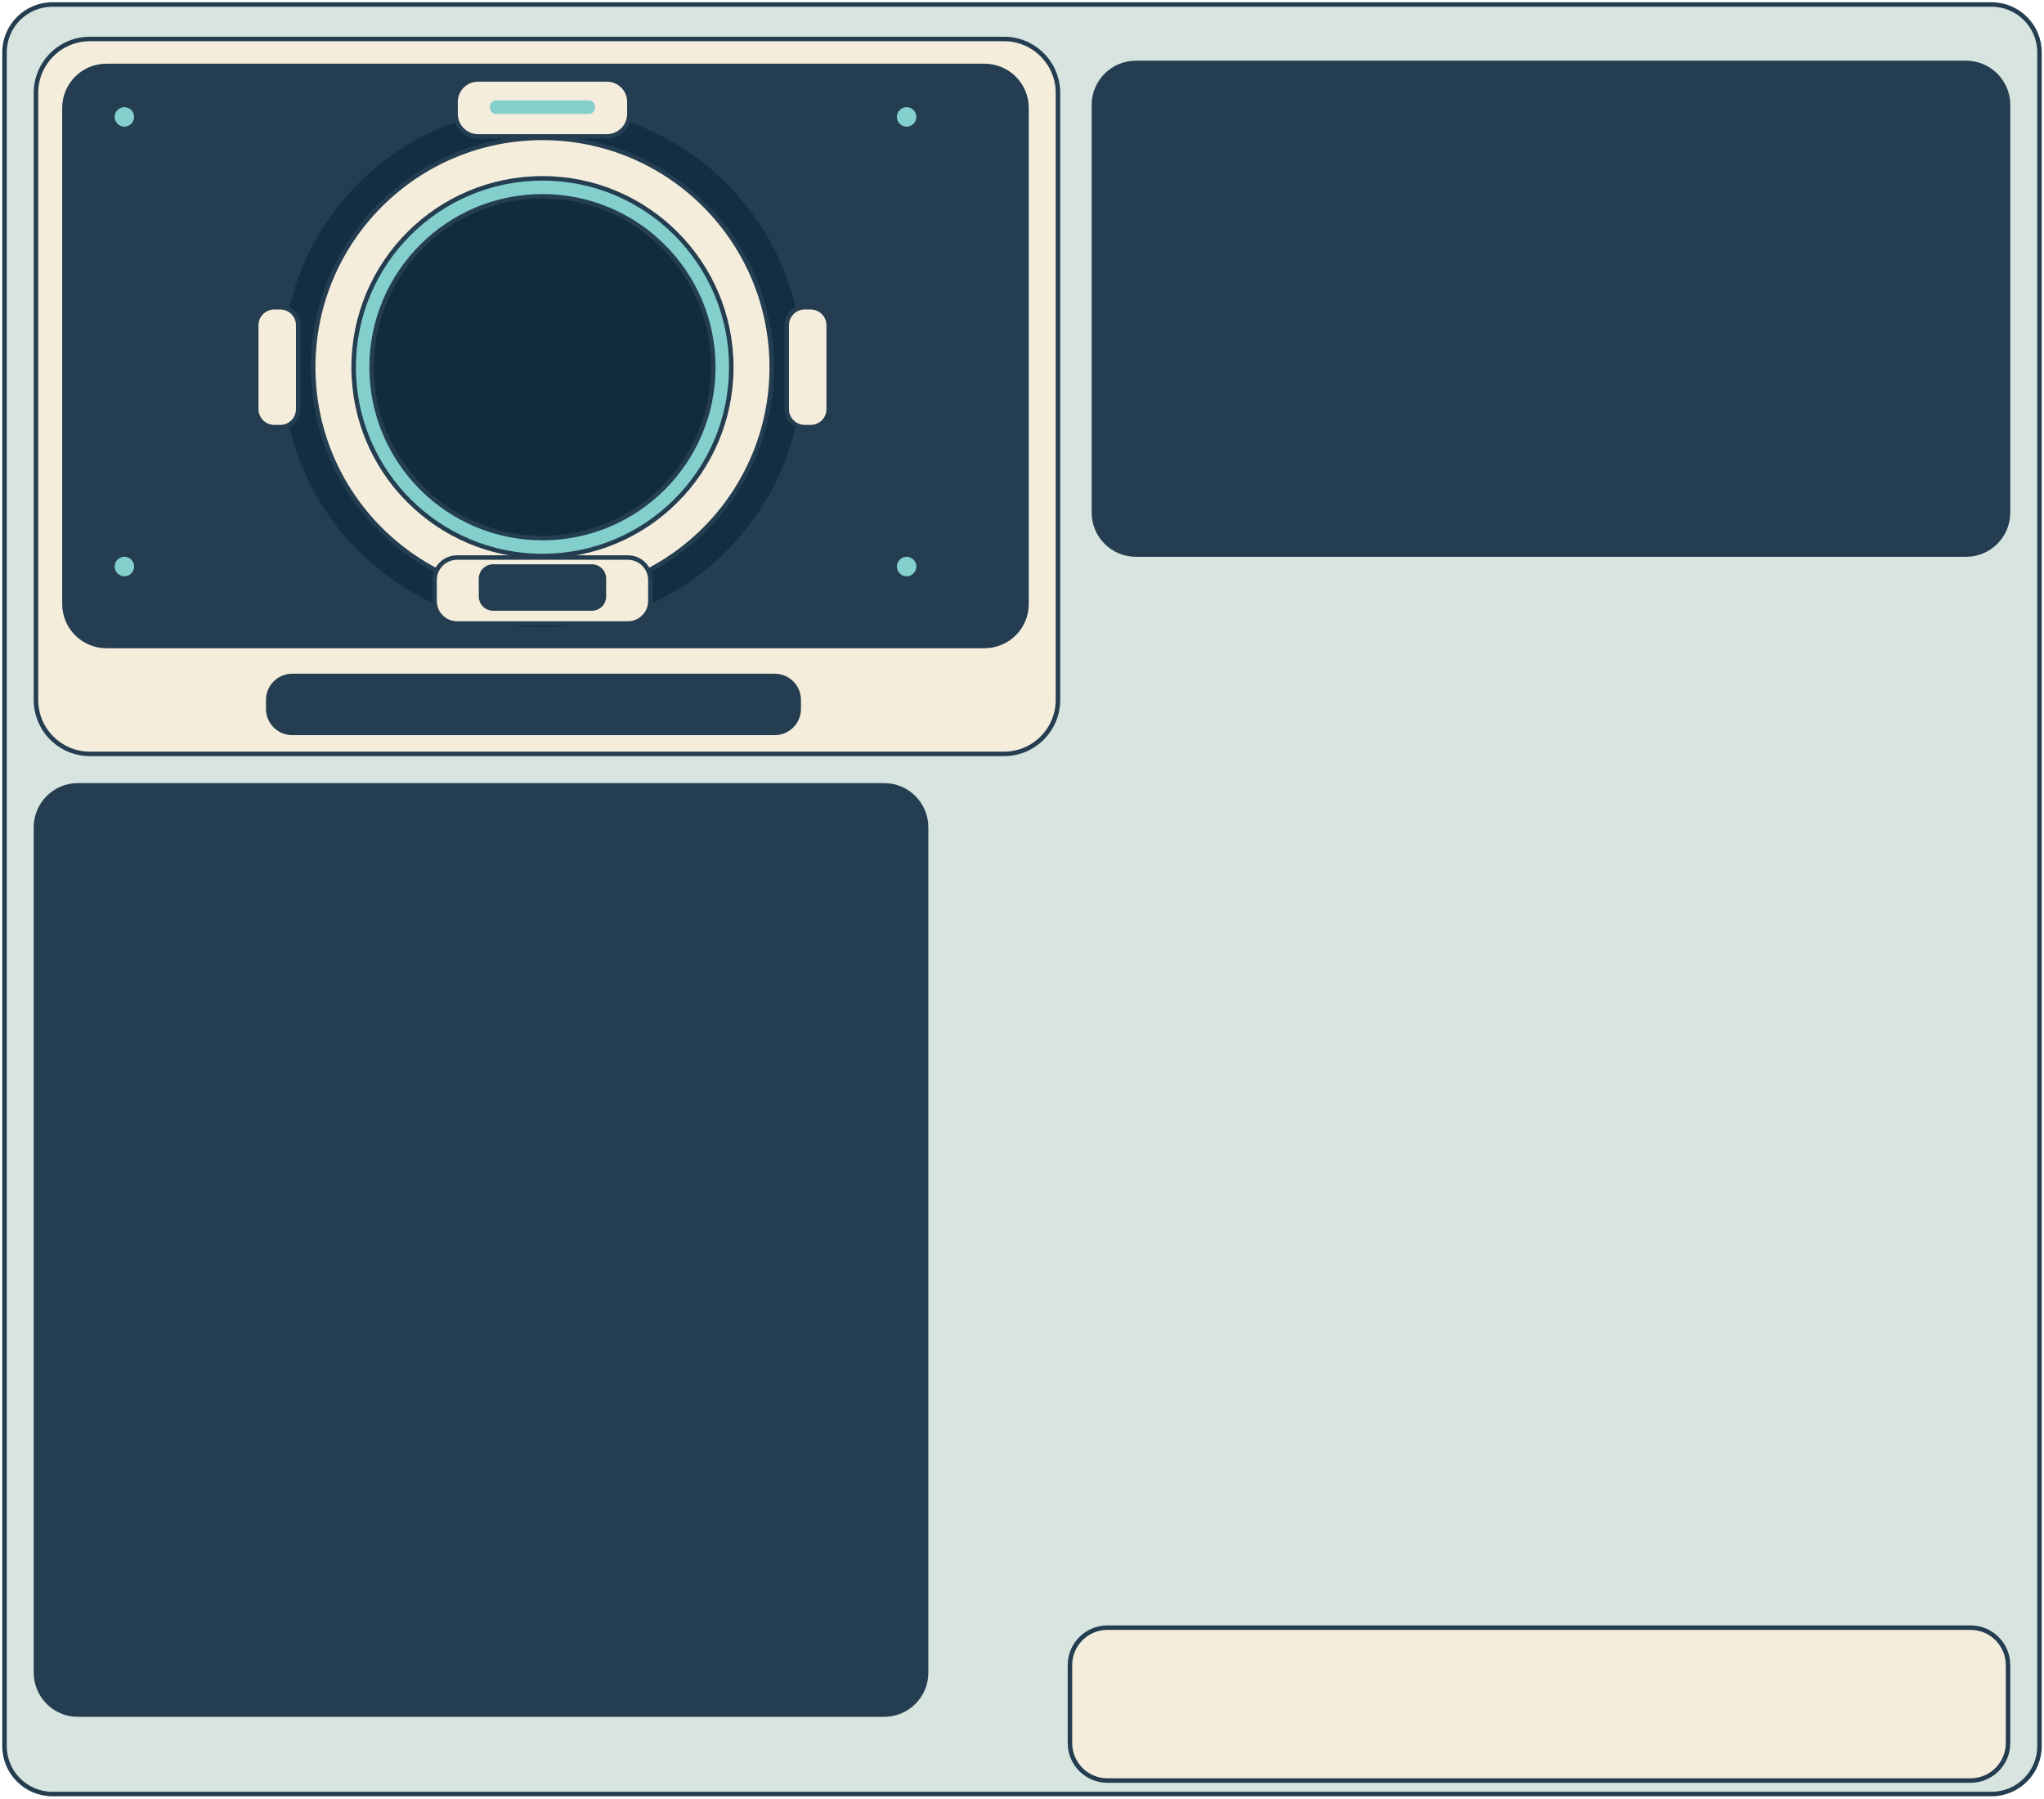
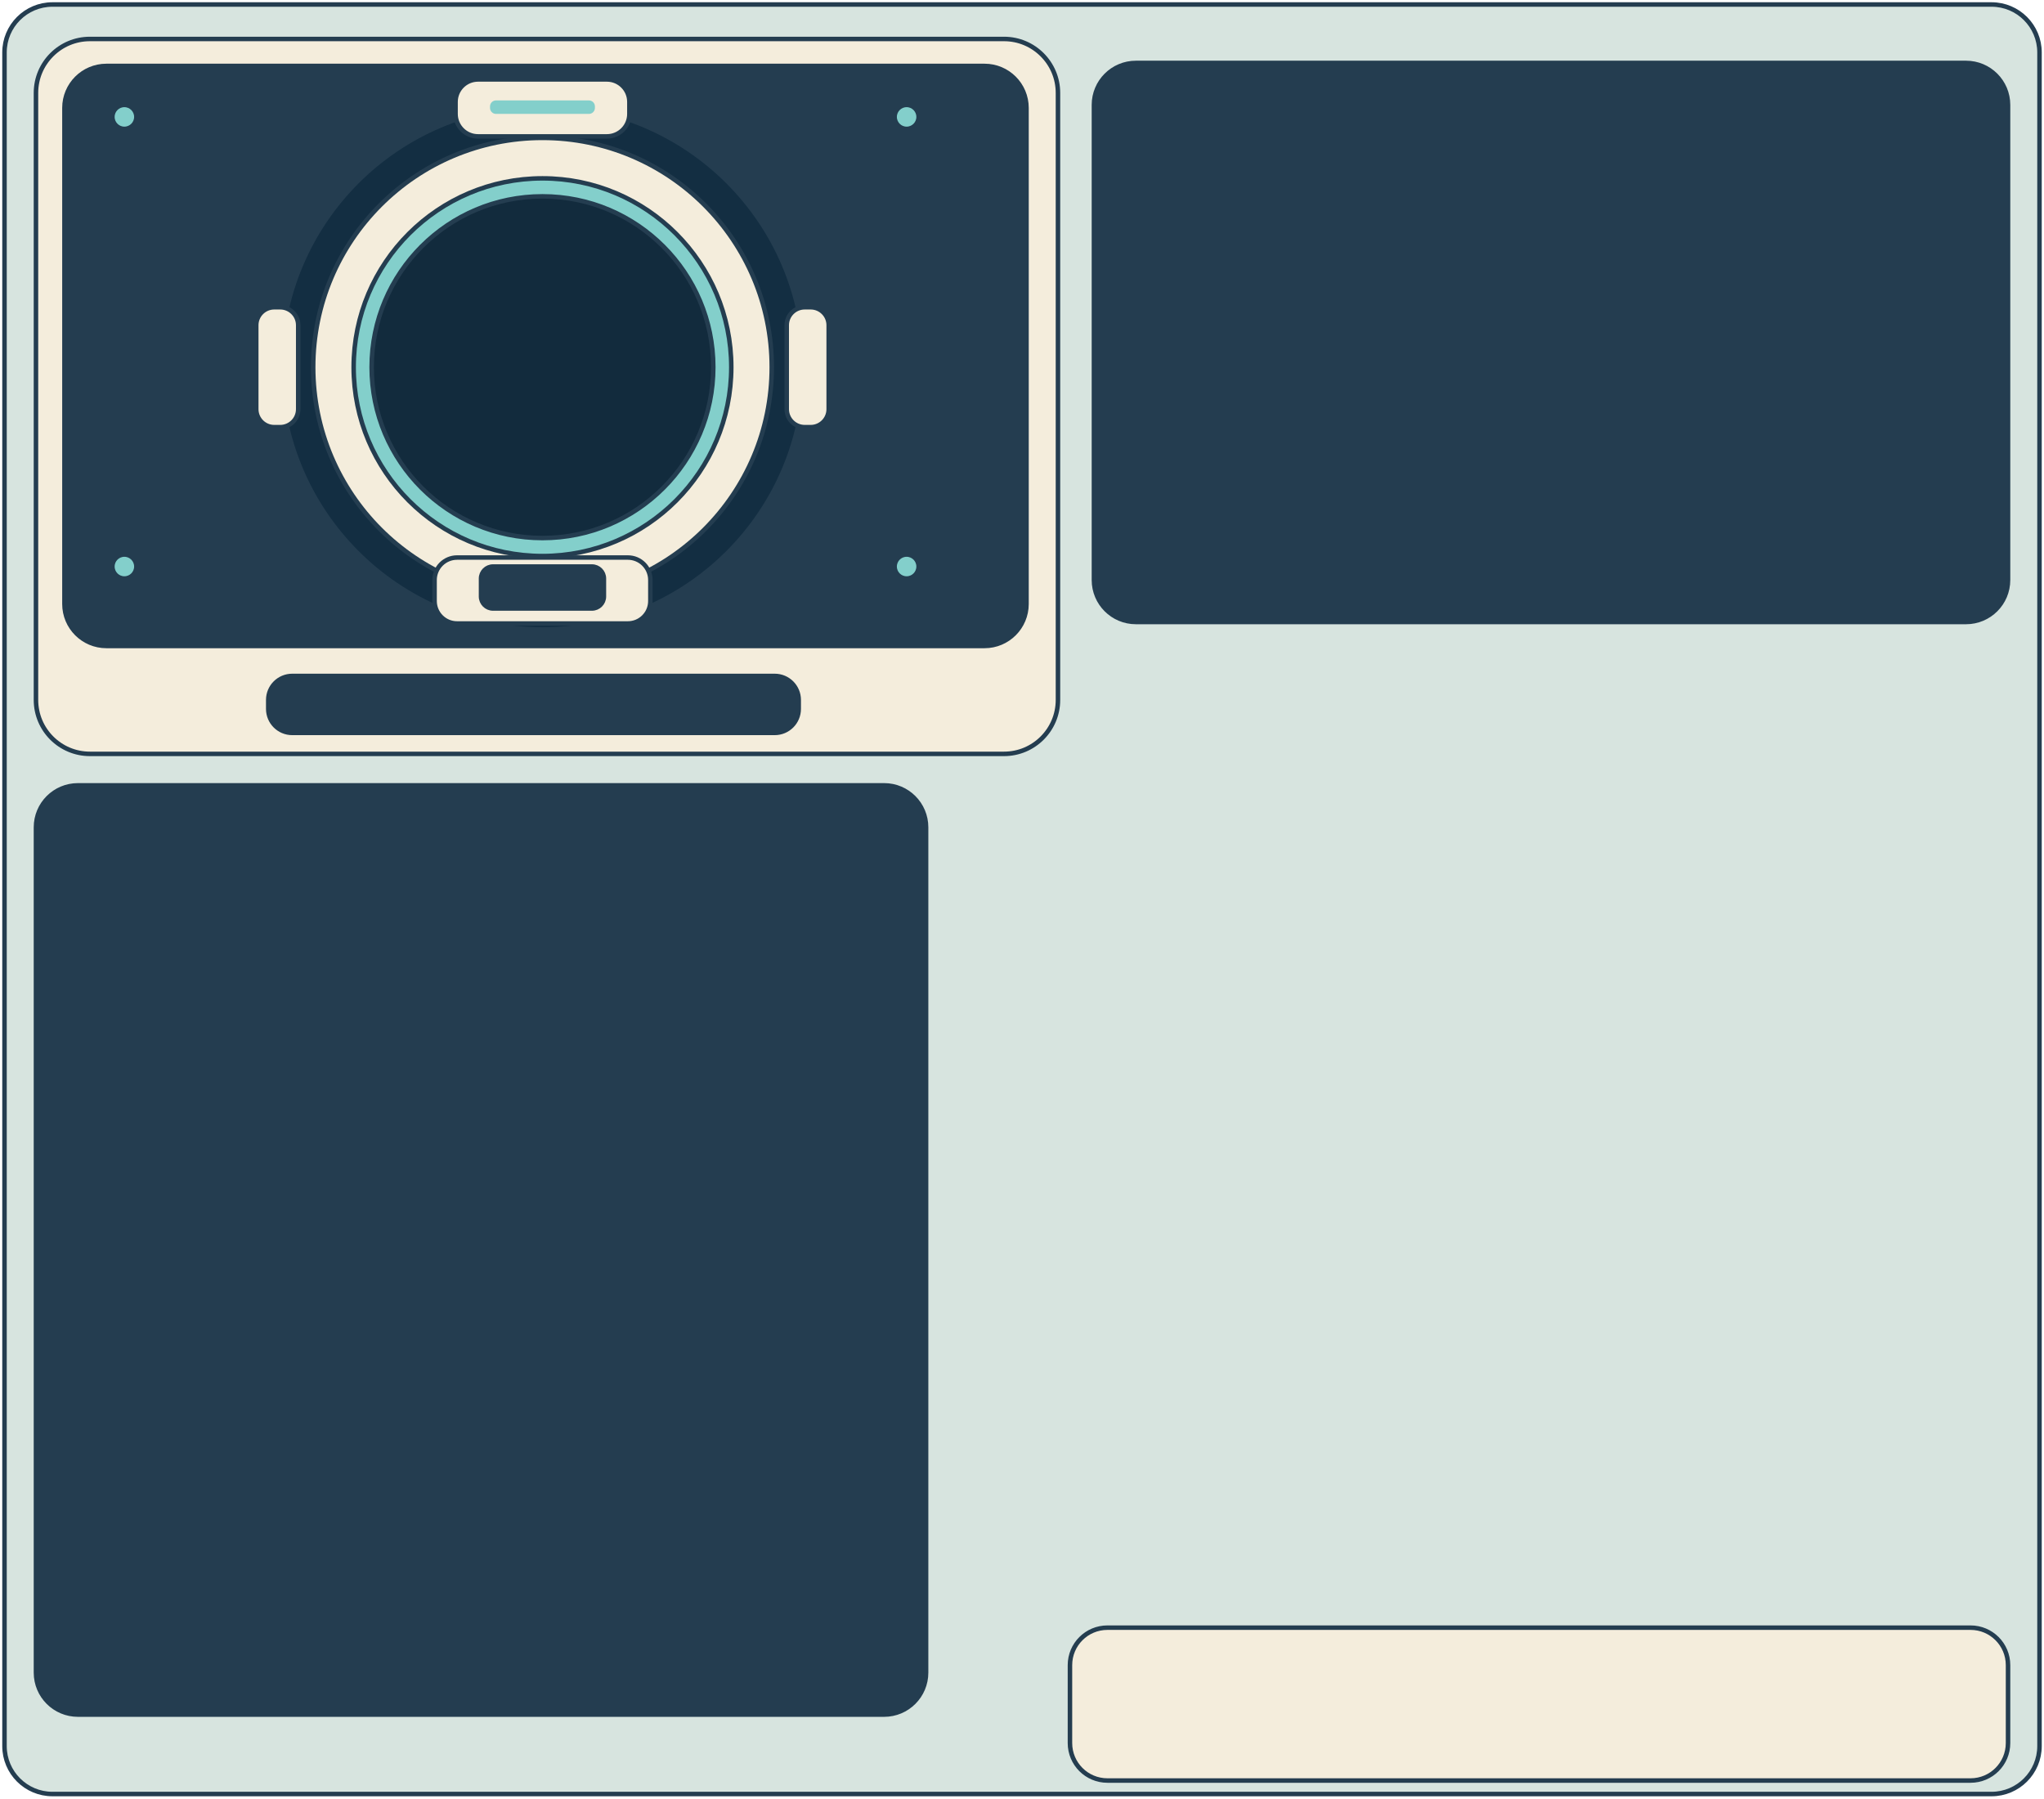
<svg xmlns="http://www.w3.org/2000/svg" width="1364" height="1200" viewBox="0 0 1364 1200">
  <rect x="3" y="3" width="1358" height="1194" rx="32" fill="#d7e4df" stroke="#243d50" stroke-width="3" />
  <rect x="24" y="26" width="682" height="477" rx="36" fill="#f4eddc" stroke="#243d50" stroke-width="3" />
  <rect x="43" y="44" width="642" height="387" rx="28" fill="#243d50" stroke="#243d50" stroke-width="3" />
  <circle cx="362" cy="245" r="175" fill="#132e42" stroke="#243d50" stroke-width="3" />
  <circle cx="362" cy="245" r="153" fill="#f4eddc" stroke="#243d50" stroke-width="3" />
  <circle cx="362" cy="245" r="126" fill="#83cfcb" stroke="#243d50" stroke-width="3" />
  <circle cx="362" cy="245" r="114" fill="#122b3d" stroke="#243d50" stroke-width="3" />
  <rect x="171" y="205" width="28" height="80" rx="12" fill="#f4eddc" stroke="#243d50" stroke-width="3" />
  <rect x="525" y="205" width="28" height="80" rx="12" fill="#f4eddc" stroke="#243d50" stroke-width="3" />
  <rect x="304" y="53" width="116" height="38" rx="15" fill="#f4eddc" stroke="#243d50" stroke-width="3" />
  <rect x="327" y="67" width="70" height="9" rx="4" fill="#83cfcb" stroke="#243d50" stroke-width="0" />
  <rect x="290" y="372" width="144" height="44" rx="15" fill="#f4eddc" stroke="#243d50" stroke-width="3" />
  <rect x="321" y="378" width="82" height="28" rx="8" fill="#243d50" stroke="#243d50" stroke-width="3" />
  <circle cx="83" cy="78" r="8" fill="#83cfcb" stroke="#243d50" stroke-width="3" />
  <circle cx="83" cy="378" r="8" fill="#83cfcb" stroke="#243d50" stroke-width="3" />
  <circle cx="605" cy="78" r="8" fill="#83cfcb" stroke="#243d50" stroke-width="3" />
  <circle cx="605" cy="378" r="8" fill="#83cfcb" stroke="#243d50" stroke-width="3" />
  <rect x="179" y="451" width="354" height="38" rx="16" fill="#243d50" stroke="#243d50" stroke-width="3" />
-   <rect x="730" y="42" width="610" height="328" rx="28" fill="#243d50" stroke="#243d50" stroke-width="3" />
+   <rect x="730" y="42" width="610" height="373" rx="28" fill="#243d50" stroke="#243d50" stroke-width="3" />
  <rect x="24" y="524" width="594" height="620" rx="28" fill="#243d50" stroke="#243d50" stroke-width="3" />
  <rect x="714" y="1086" width="626" height="102" rx="25" fill="#f4eddc" stroke="#243d50" stroke-width="3" />
</svg>
